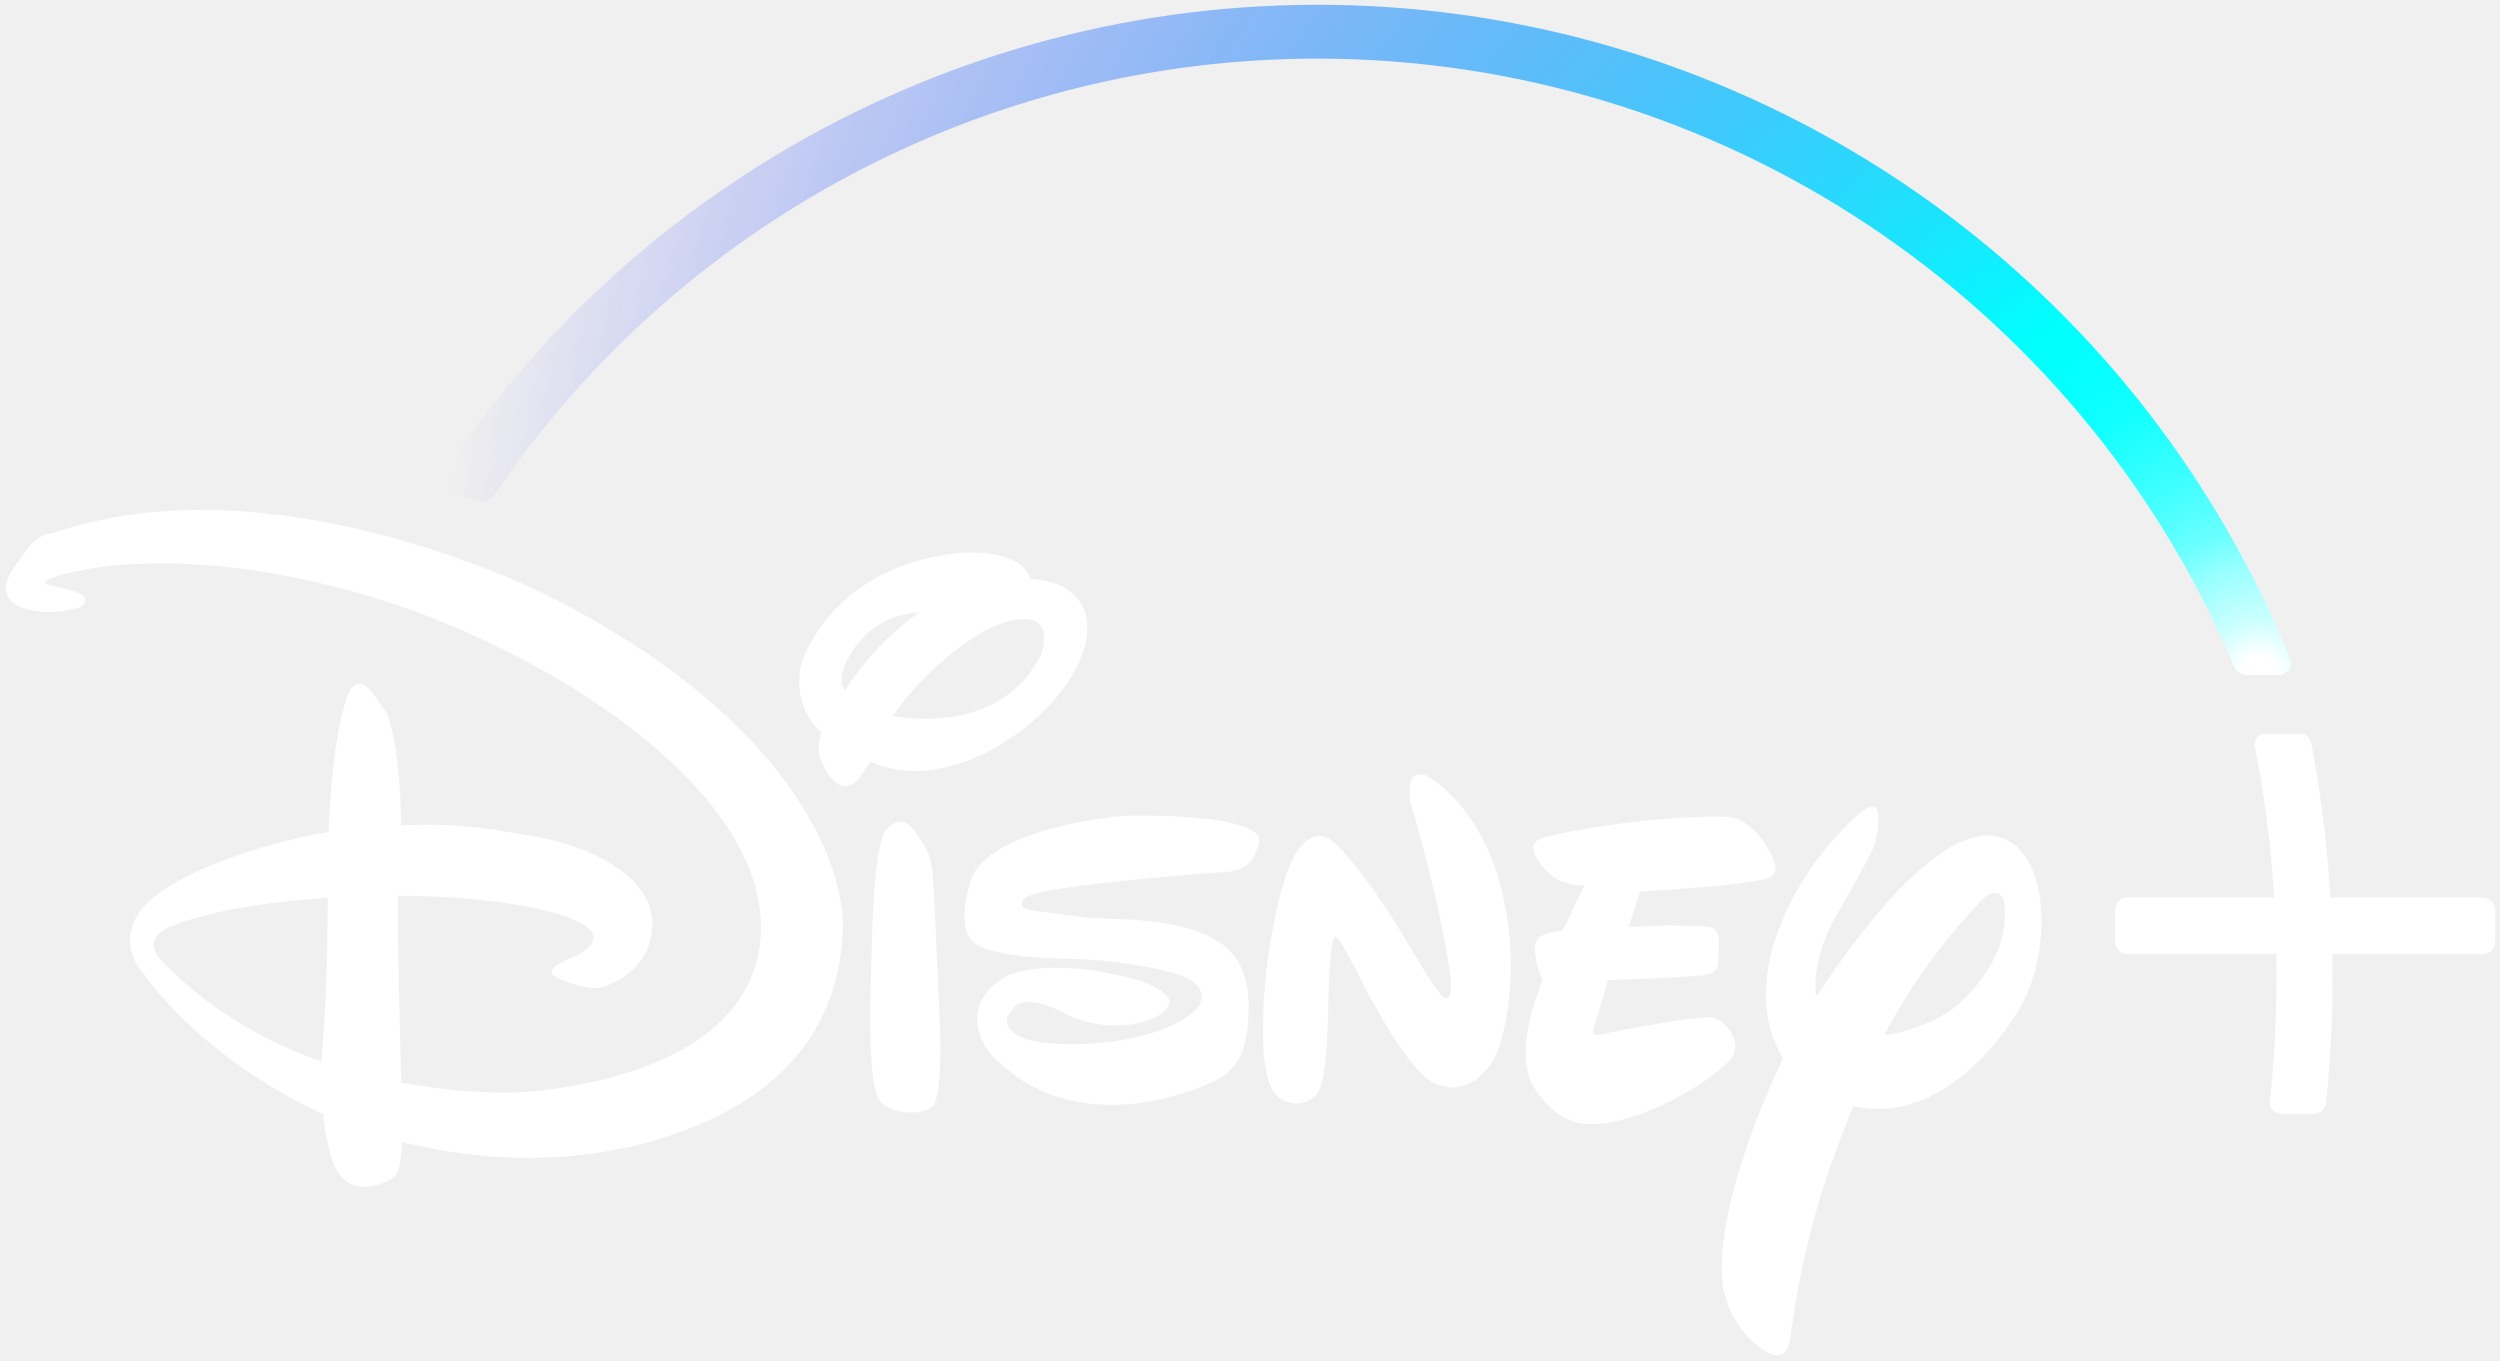
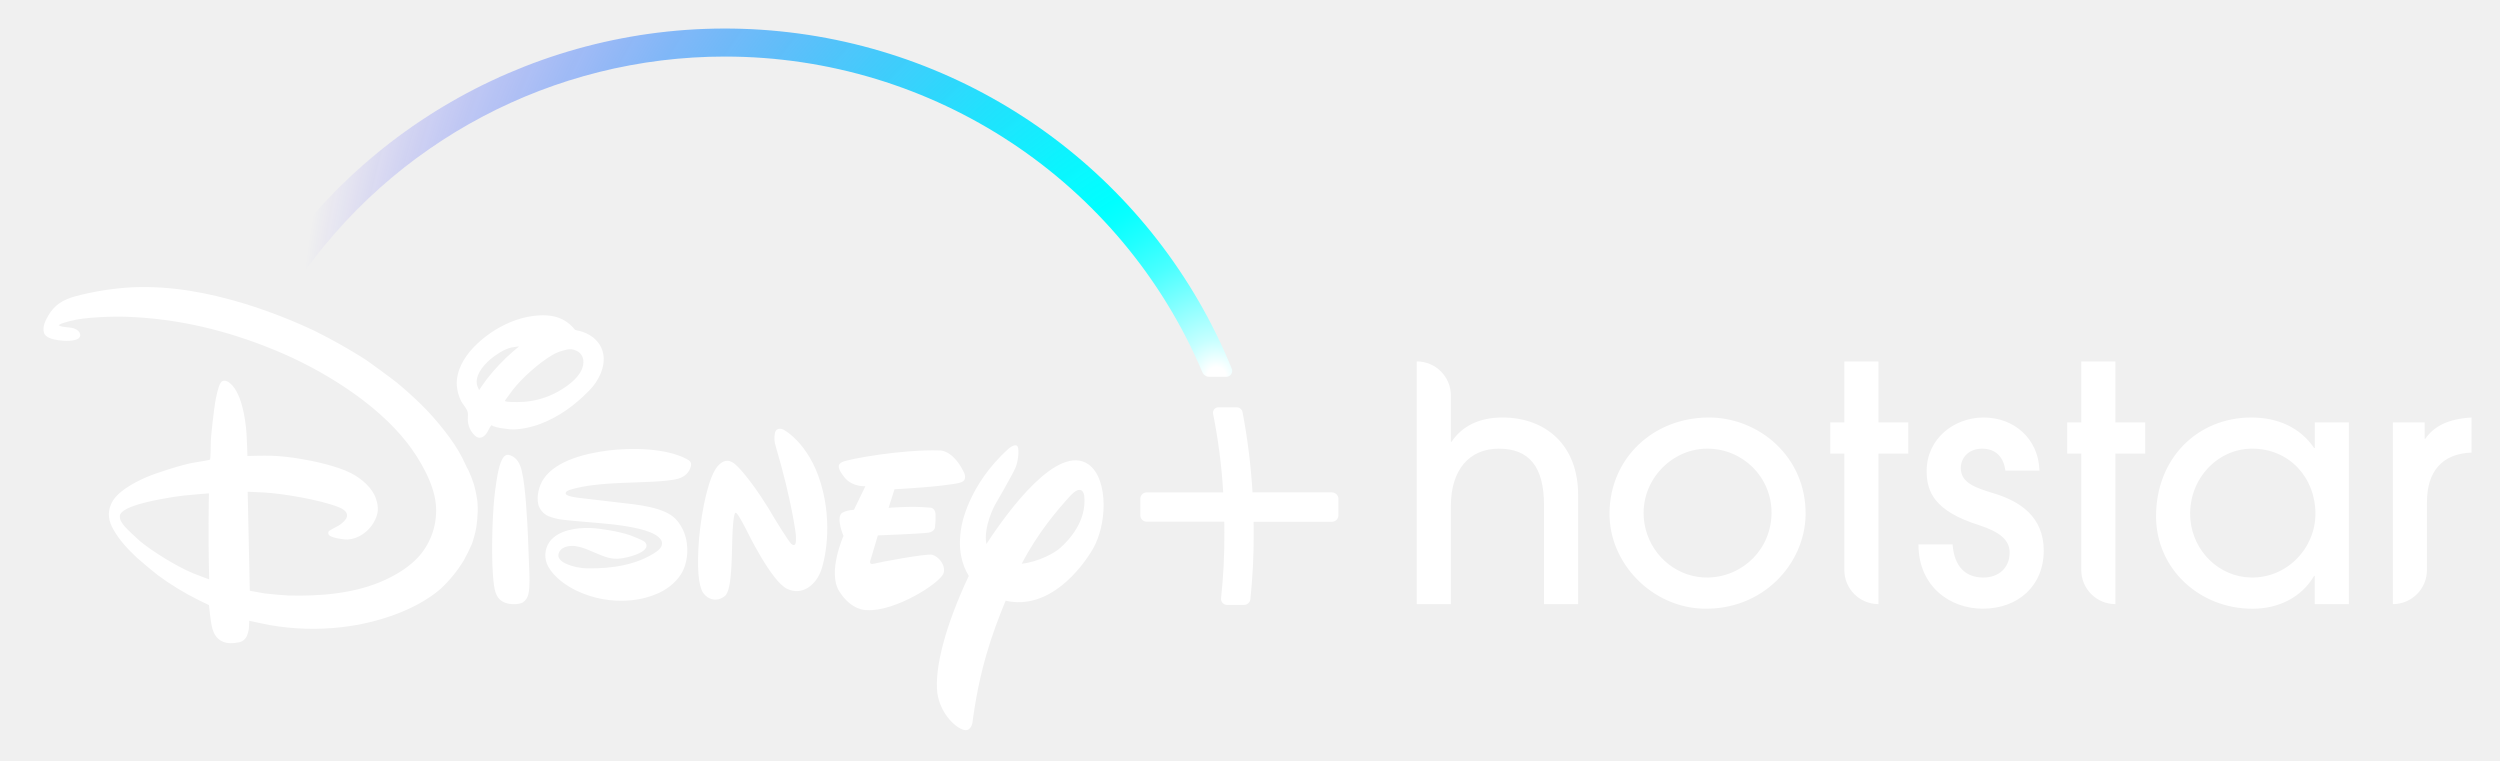
- <svg xmlns="http://www.w3.org/2000/svg" id="Layer_1" data-name="Layer 1" viewBox="0 0 1044.9 568.7">
+ <svg xmlns="http://www.w3.org/2000/svg" width="115" height="35" viewBox="0 0 115 35">
  <defs>
-     <radialGradient id="radial-gradient" cx="944.52" cy="281.8" r="760.12" gradientTransform="matrix(1, 0, 0, -1, 0, 563.4)" gradientUnits="userSpaceOnUse">
-       <stop offset="0.01" stop-color="#fff" />
-       <stop offset="0.03" stop-color="#cbffff" />
-       <stop offset="0.06" stop-color="#96ffff" />
-       <stop offset="0.08" stop-color="#68ffff" />
-       <stop offset="0.11" stop-color="#43ffff" />
-       <stop offset="0.14" stop-color="#25ffff" />
-       <stop offset="0.16" stop-color="#1ff" />
-       <stop offset="0.19" stop-color="#04ffff" />
-       <stop offset="0.22" stop-color="aqua" />
-       <stop offset="1" stop-color="blue" stop-opacity="0" />
+     <radialGradient id="prefix__a" cx="98.305%" cy="99.794%" r="263.393%" fx="98.305%" fy="99.794%" gradientTransform="matrix(.36145 0 0 1 .628 0)">
+       <stop offset="1%" stop-color="#FFF" />
+       <stop offset="4%" stop-color="#C6FFFF" />
+       <stop offset="9%" stop-color="#80FFFF" />
+       <stop offset="13%" stop-color="#49FFFF" />
+       <stop offset="17%" stop-color="#21FFFF" />
+       <stop offset="20%" stop-color="#09FFFF" />
+       <stop offset="22%" stop-color="#0FF" />
+       <stop offset="28%" stop-color="#01F6FF" stop-opacity=".96" />
+       <stop offset="39%" stop-color="#04DEFF" stop-opacity=".87" />
+       <stop offset="53%" stop-color="#08B6FF" stop-opacity=".71" />
+       <stop offset="69%" stop-color="#0E7FFF" stop-opacity=".5" />
+       <stop offset="87%" stop-color="#1639FF" stop-opacity=".22" />
+       <stop offset="100%" stop-color="#1C00FF" stop-opacity="0" />
    </radialGradient>
  </defs>
-   <path d="M737.8,367.4c-14.4,3.3-52.3,5.2-52.3,5.2l-4.8,15s18.9-1.6,32.7-.2c0,0,4.5-.5,5,5.1a86.46,86.46,0,0,1-.4,10.8s-.3,3.4-5.1,4.2c-5.2.9-40.8,2.2-40.8,2.2l-5.8,19.5s-2.1,4.5,2.7,3.2c4.5-1.2,41.8-8.2,46.7-7.2,5.2,1.3,11,8.2,9.3,14.6-2,7.8-39.2,31.6-61.9,29.9,0,0-11.9.8-22-15.3-9.4-15.3,3.6-44.4,3.6-44.4s-5.9-13.6-1.6-18.1c0,0,2.6-2.3,10-2.9l9.1-18.9s-10.4.7-16.6-6.9c-5.8-7.3-6.2-10.6-1.8-12.6,4.7-2.3,48-10.2,77.8-9.2,0,0,10.4-1,19.3,17-.1,0,4.3,7.3-3.1,9ZM625.7,440c-3.8,9-13.9,18.6-26.4,12.6s-32.1-46.3-32.1-46.3-7.5-15-8.9-14.7c0,0-1.6-2.9-2.6,13.5s.2,48.3-6.3,53.3c-6.2,5-13.7,3-17.6-2.9-3.5-5.8-5-19.6-3.1-43.8,2.3-24.2,7.9-50,15.1-58.1s13-2.2,15.2-.1c0,0,9.6,8.7,25.5,34.3l2.8,4.7s14.4,24.2,15.9,24.1c0,0,1.2,1.1,2.2.3,1.5-.4.9-8.2.9-8.2s-3-26.3-16.1-70.9c0,0-2-5.6-.6-10.8s6.6-2.8,6.6-2.8,20.4,10.2,30.2,43.4c9.7,33.5,3.1,63.4-.7,72.4ZM525.5,354.7c-1.7,3.4-2.7,8.3-11.3,9.6,0,0-82.3,5.6-86.2,11.4,0,0-2.9,3.4,1.6,4.4s23.1,3.4,32.1,3.9c9.6.1,42,.4,53.6,14.9,0,0,6.9,6.9,6.6,22.5-.3,16-3.1,21.6-9.3,27.4-6.5,5.4-62.3,30.4-98.3-8,0,0-16.6-18.5,5.7-32.5,0,0,16.1-9.7,57,1.7,0,0,12.4,4.5,11.8,9-.7,4.8-10.2,9.9-24,9.6-13.4-.4-23.2-6.8-21.3-5.8,1.8.7-14.4-7.8-19.4-2-5,5.3-3.8,8.6,1.1,11.9,12.5,7.1,60.8,4.6,75.2-11.4,0,0,5.7-6.5-3-11.8-8.7-5-33.6-8-43.3-8.5-9.3-.5-43.9.1-48.9-9.1,0,0-5-6.2.5-23.8,5.8-18.4,46.1-25.5,63.5-27.1,0,0,47.9-1.7,56.7,8.1a7.52,7.52,0,0,1-.4,5.6Zm-136,107.9c-5.8,4.3-18.1,2.4-21.6-2.4-3.5-4.3-4.7-21.4-4-48.2.7-27.1,1.3-60.7,7.1-66,6.2-5.4,10-.7,12.4,3,2.6,3.6,5.7,7.6,6.4,16.1s2.6,53.1,2.6,53.1,2.6,40.2-2.9,44.4ZM402,318.8c-16.9,5.6-28.5,3.7-38.3-.5-4.3,7.5-6.8,9.8-10.1,10.3-4.8.5-9.1-7.2-9.9-9.7-.8-1.9-3.1-5.1-.3-12.7-9.6-8.6-10.3-20.2-8.7-28,2.4-9,18.6-43.2,67.9-47.2,0,0,24.1-1.8,28.2,11.1h.7s23.4.1,22.9,20.9c-.3,20.9-26,46.9-52.4,55.8Zm-46-46.3c-5,8-5.2,12.8-2.9,16.1,5.7-8.7,16.1-22.4,31.4-32.8-11.8,1-21.7,6.1-28.5,16.7Zm68.1-13.4c-15.5,2.3-39.5,23.1-50.9,40.1,17.5,3.2,48.4,2,62.1-25.9-.1,0,6.5-17.3-11.2-14.2ZM844.9,420.2c-9.3,16.2-35.4,50-70.2,42.1-11.5,27.9-21.1,56-26.6,98.2,0,0-1.2,8.2-8,5.3-6.7-2.4-17.9-13.6-20.1-29.1-2.4-20.4,6.7-54.9,25.2-94.4-5.4-8.8-9.1-21.4-5.9-39.3,0,0,4.7-33.2,38-63.2,0,0,4-3.5,6.3-2.4,2.6,1.1,1.4,11.9-.7,17.1s-17,31-17,31-9.3,17.4-6.7,31.1c17.5-26.9,57.3-81.2,82-64.1,8.3,5.9,12.1,18.8,12.1,32.7-.1,12.3-3,25.3-8.4,35Zm-7.2-42.6s-1.4-10.7-11.8,1.1c-9,9.9-25.2,28.6-38.3,53.9,13.7-1.5,26.9-9,30.9-12.8,6.5-5.8,21.6-21.4,19.2-42.2ZM352.2,391.2c-1.9,24.2-11.2,64.9-77.1,85-43.5,13.1-84.6,6.8-107,1.1-.5,8.9-1.5,12.7-2.9,14.2-1.9,1.9-16.1,10.1-23.9-1.5-3.5-5.5-5.3-15.5-6.3-24.4C84.6,442.4,61.4,409,60.5,407.5c-1.1-1.1-12.6-13.1-1.1-27.8,10.8-13.3,46.1-26.6,77.9-32,1.1-27.2,4.3-47.7,8.1-57.1,4.6-10.9,10.4-1.1,15.4,6.3,4.2,5.5,6.7,29.2,6.9,48.1,20.8-1,33.1.5,56.3,4.7,30.2,5.5,50.4,20.9,48.6,38.4-1.3,17.2-17.1,24.3-23.1,24.8-6.3.5-16.1-4-16.1-4-6.7-3.2-.5-6,7.6-9.5,8.8-4.3,6.8-8.7,6.8-8.7-3.3-9.6-42.5-16.3-81.5-16.3-.2,21.5.9,57.2,1.4,78,27.3,5.2,47.7,4.2,47.7,4.2S315,453.8,318,390.2,218.7,265.4,143,246c-75.6-19.8-118.4-6-122.1-4.1-4,2-.3,2.6-.3,2.6a71.47,71.47,0,0,1,11.2,3c7.5,2.4,1.7,6.3,1.7,6.3-12.9,4.1-27.4,1.5-30.2-4.4s1.9-11.2,7.3-18.8c5.4-8,11.3-7.7,11.3-7.7,93.5-32.4,207.4,26.2,207.4,26.2C336,303.2,354.2,366.6,352.2,391.2ZM70,387.9c-10.6,5.2-3.3,12.7-3.3,12.7,19.9,21.4,44.4,34.8,67.7,43.1,2.7-36.9,2.3-49.9,2.6-68.5-36.4,2.5-57.4,8.3-67,12.7Z" fill="#fff" />
-   <path d="M1042.9,380.3v13.2a5.16,5.16,0,0,1-5.2,5.2H974.8c0,3.3.1,6.2.1,8.9a480,480,0,0,1-2.7,53.3,5.19,5.19,0,0,1-5.1,4.7H953.5a4.84,4.84,0,0,1-3.6-1.6,4.75,4.75,0,0,1-1.2-3.8,470.56,470.56,0,0,0,2.8-52.6c0-2.8,0-5.7-.1-8.9H889.2a5.16,5.16,0,0,1-5.2-5.2V380.3a5.16,5.16,0,0,1,5.2-5.2h61.3a460.85,460.85,0,0,0-8.1-63.2,4.6,4.6,0,0,1,.9-3.6,4.22,4.22,0,0,1,3.3-1.6h14.7a4.81,4.81,0,0,1,4.7,3.9,507.25,507.25,0,0,1,8,64.5h63.7A5.29,5.29,0,0,1,1042.9,380.3Z" fill="#fff" />
-   <path d="M202.2,206h-.1m-.7.1c-.3,0-.6-.1-.9-.1a2.77,2.77,0,0,0,.9.1h0Zm0,0c-.3,0-.6-.1-.9-.1a2.77,2.77,0,0,0,.9.1h0Z" fill="none" />
-   <path d="M957.3,275.6a438.92,438.92,0,0,0-771.9-78,5.12,5.12,0,0,0-.6,4.5,4.88,4.88,0,0,0,3.2,3.2l11.4,3.9a7.47,7.47,0,0,0,2,.3,6.59,6.59,0,0,0,5.3-2.8A415.52,415.52,0,0,1,550.6,24.5,416.08,416.08,0,0,1,933.7,278.4a6,6,0,0,0,5.5,3.7h13.6a4.58,4.58,0,0,0,3.9-2.1A4.38,4.38,0,0,0,957.3,275.6ZM201.4,206.1a2.92,2.92,0,0,1-.9-.2,2.92,2.92,0,0,0,.9.2h0Zm735,74.2a4.05,4.05,0,0,0,.9.5C937,280.6,936.7,280.5,936.4,280.3Z" fill="url(#radial-gradient)" />
+   <g fill="none" fill-rule="evenodd">
+     <g fill-rule="nonzero">
+       <path fill="#FFF" d="M27.043 21.869l.07.01c.537.07 1.064.169 1.468.351.374.165.593.374.793.745.304.561.324 1.353.049 1.95-.205.445-.656.818-1.068 1.016-.42.196-.87.318-1.332.36-.864.083-1.736-.072-2.518-.45-.45-.218-1-.596-1.276-1.082-.21-.363-.19-.815.05-1.158.396-.54 1.241-.658 1.88-.636.486.019 1.36.17 1.822.333.128.046.6.228.682.313.063.056.09.141.07.222-.105.322-.889.491-1.115.526-.606.092-.92-.136-1.61-.408-.183-.076-.375-.129-.572-.157-.312-.03-.69.057-.75.398-.03.176.177.34.334.409.325.145.677.22 1.034.22 1.073.018 2.281-.159 3.159-.78.12-.085.239-.21.24-.369.003-.319-.557-.514-.557-.514-.592-.246-1.689-.366-2.251-.412-.591-.051-1.521-.128-1.745-.16-.233-.026-.461-.082-.679-.168-.218-.1-.383-.287-.454-.515-.102-.403.03-.897.253-1.218.587-.842 1.962-1.162 2.989-1.289.995-.123 2.603-.122 3.579.396.15.08.228.156.196.316-.064.302-.291.497-.567.582-.29.092-.887.128-1.15.144-1.177.066-2.603.031-3.722.337-.088.025-.24.065-.289.12-.175.19.326.244.433.267.024.006.047.01.07.012l2.48.291.004-.002zm-7.005-5.236s.192-.287.352-.503c.364-.467.772-.898 1.22-1.286.121-.103.265-.22.265-.22s-.225.022-.352.048c-.301.059-.745.35-.966.542-.365.312-.766.82-.585 1.27.026.064.067.149.067.149zm2.03.542c.57-.04 1.122-.205 1.619-.484.492-.275 1.22-.812 1.144-1.444-.022-.192-.147-.357-.327-.43-.22-.096-.334-.08-.615 0-.172.045-.337.114-.49.206-.566.328-1.368 1.03-1.804 1.59-.1.133-.202.282-.281.382-.05.062-.09.12-.085.135.017.064.612.057.838.042l.002.003zM20.6 18.252c-.06.062-.123.214-.188.323-.037.063-.085.118-.14.165-.151.11-.278.115-.423-.012-.203-.188-.322-.45-.33-.727-.003-.118.017-.247-.005-.35-.037-.168-.206-.34-.296-.501-.115-.227-.185-.474-.205-.728-.037-.662.313-1.273.768-1.754.484-.502 1.065-.9 1.71-1.167.616-.26 1.519-.435 2.195-.202.262.094.496.252.682.459.025.04.056.075.093.105.055.02.113.034.171.04.238.054.46.16.654.308.254.219.394.429.458.733.13.613-.223 1.285-.626 1.694-.69.702-1.37 1.2-2.25 1.544-.388.15-.992.292-1.431.252-.137-.012-.277-.047-.41-.056-.117-.019-.233-.048-.344-.089-.033-.025-.075-.048-.083-.039v.002zm.786 1.356c.036.008.07.018.104.03.31.118.437.403.513.717.177.728.252 2.34.282 2.97.021.473.033.94.053 1.407.016.396.049.923-.034 1.294-.033.15-.122.282-.248.369-.147.093-.481.101-.665.063-.453-.094-.6-.384-.665-.83-.153-1.067-.08-3.158.012-4.042.03-.291.14-1.226.292-1.614.052-.133.164-.399.357-.36v-.004zM7.612 21.382s-.674.048-1.138.099c-.59.064-1.7.255-2.339.483-.192.07-.582.23-.616.428-.035.197.091.363.233.529.081.095.544.539.674.647.543.453 1.644 1.15 2.456 1.49.281.114.74.28.74.28s-.035-1.31-.028-2.597c0-.68.018-1.354.018-1.354v-.005zm12.357.521c.038.351-.052 1.018-.07 1.105-.049.247-.116.49-.201.726-.112.256-.237.505-.374.748-.292.477-.648.913-1.058 1.295-1.16 1-2.955 1.57-4.497 1.754-1.118.134-2.249.104-3.357-.09-.382-.07-.949-.2-.949-.2s0 .227-.016.386c-.02.111-.052.22-.095.325-.076.16-.229.268-.404.289-.232.043-.479.057-.693-.035-.352-.147-.479-.476-.54-.854-.05-.304-.102-.83-.102-.83s-.263-.126-.482-.234c-.658-.327-1.286-.71-1.877-1.147-.154-.116-.822-.673-.969-.811-.416-.395-.785-.784-1.068-1.283-.22-.39-.281-.737-.116-1.15.23-.575 1.059-1.01 1.625-1.256.416-.184 1.709-.605 2.246-.683.254-.037.648-.107.671-.122.01-.007.017-.014.024-.023.013-.017.033-.587.03-.795-.005-.209.152-1.553.203-1.838.026-.153.14-.747.262-.902.078-.105.217-.097.33-.028.615.382.802 1.708.848 2.382.027.412.041 1.03.041 1.03s.704-.022 1.141-.01c.445.02.888.07 1.327.147.563.089 1.655.327 2.283.645.517.26 1 .701 1.157 1.167.146.428.124.723-.098 1.11-.249.434-.72.758-1.2.785-.14.008-.677-.063-.843-.19-.06-.053-.067-.143-.015-.204.134-.085.273-.162.416-.232.07-.038.134-.084.193-.137.123-.108.234-.226.221-.366-.017-.18-.211-.292-.391-.363-.857-.34-2.568-.622-3.395-.67-.323-.02-.784-.036-.784-.036l.098 4.554s.38.07.68.122c.172.026.901.09 1.095.096 1.478.04 3.122-.093 4.476-.73.595-.281 1.14-.627 1.553-1.097.56-.654.833-1.507.754-2.364-.083-.972-.769-2.125-1.316-2.827-1.446-1.856-3.925-3.382-6.106-4.276-2.227-.913-4.428-1.439-6.79-1.527-.61-.022-1.938.009-2.61.194-.095.027-.192.059-.28.08-.075.018-.146.048-.212.087-.012.01-.023.02-.033.032.026.015.053.028.081.04.07.03.37.05.526.077.14.027.28.1.34.201.058.102.06.172-.004.252-.152.185-.725.154-.977.114-.253-.04-.589-.122-.648-.351-.07-.268.057-.531.195-.772.277-.486.674-.74 1.256-.898.865-.23 1.752-.369 2.647-.414 1.764-.07 3.433.241 5.143.759 1.093.339 2.161.753 3.197 1.24.799.395 1.576.832 2.328 1.309.188.123 1.287.928 1.458 1.07.356.29.821.708 1.158 1.042.653.645 1.465 1.634 1.86 2.42.095.187.168.372.29.59.099.21.183.428.252.65.03.128.074.315.08.322.009.07.095.453.085.6zm22.179-1.007c-.827.19-3 .296-3 .296l-.273.856s1.086-.093 1.876-.01c0 0 .256-.03.285.29.005.205-.003.412-.025.617 0 0-.016.194-.291.243-.298.05-2.34.128-2.34.128l-.33 1.116s-.124.258.152.185c.256-.07 2.395-.47 2.673-.412.299.074.63.471.534.833-.114.45-2.252 1.808-3.551 1.713 0 0-.683.044-1.26-.876-.539-.877.203-2.537.203-2.537s-.34-.776-.093-1.038c0 0 .146-.133.574-.163l.525-1.083s-.597.04-.952-.397c-.33-.415-.358-.606-.104-.72.27-.134 2.754-.586 4.463-.529 0 0 .593-.058 1.108.97 0 0 .25.416-.174.515v.003zM35.72 25.05c-.22.514-.797 1.063-1.516.722-.72-.341-1.84-2.649-1.84-2.649s-.428-.86-.511-.838c0 0-.093-.168-.15.772-.057.94.012 2.762-.363 3.049-.351.288-.783.173-1.006-.163-.202-.332-.287-1.123-.176-2.503.13-1.387.452-2.862.865-3.321.413-.46.742-.126.871-.005 0 0 .552.498 1.46 1.96l.16.272s.826 1.381.915 1.379c0 0 .067.063.127.017.087-.024.052-.468.052-.468s-.171-1.506-.925-4.056c-.066-.198-.079-.41-.036-.615.076-.301.379-.16.379-.16s1.167.585 1.733 2.481c.566 1.897.185 3.609-.037 4.126h-.002zm12.566-1.135c-.532.925-2.033 2.862-4.027 2.404-.658 1.593-1.21 3.205-1.528 5.615 0 0-.07.468-.46.306-.386-.136-1.023-.777-1.153-1.665-.14-1.166.382-3.137 1.446-5.397-.31-.503-.522-1.222-.341-2.246 0 0 .267-1.9 2.18-3.613 0 0 .23-.198.363-.137.146.062.078.68-.038.983-.116.303-.972 1.77-.972 1.77s-.53.994-.382 1.777c1.004-1.538 3.285-4.643 4.698-3.663.475.338.694 1.076.695 1.87 0 .698-.17 1.44-.48 1.996h-.001zm-.413-2.44s-.08-.611-.679.063c-.515.568-1.445 1.634-2.194 3.081.785-.087 1.544-.513 1.772-.73.373-.33 1.24-1.224 1.1-2.414zm11.396-.14h-3.654c-.072-1.239-.225-2.47-.458-3.69-.024-.128-.137-.221-.268-.221h-.844c-.074 0-.144.034-.19.09-.048.058-.067.133-.053.205.238 1.194.394 2.402.466 3.617h-3.517c-.079 0-.155.03-.21.086-.056.055-.087.13-.087.21v.756c0 .079.03.155.086.21.056.056.132.087.21.087h3.567c0 .188.004.355.004.513.006 1.005-.045 2.01-.153 3.01-.007.078.019.155.07.212.052.058.126.092.204.094h.781c.153 0 .28-.115.295-.266.106-1.012.157-2.03.152-3.047 0-.157 0-.325-.004-.512h3.604c.079 0 .154-.032.21-.087.056-.056.087-.131.087-.21v-.757c0-.08-.032-.155-.087-.21-.056-.056-.132-.087-.21-.087v-.003z" transform="translate(2 1.313)" />
+       <path fill="url(#prefix__a)" d="M54.662 15.646C51.15 7.033 43.152 1.061 33.879.127 24.605-.807 15.573 3.45 10.406 11.188c-.052.076-.065.172-.034.26.03.086.098.155.185.184l.655.22c.038.013.078.02.118.02.121 0 .235-.06.302-.161 4.435-6.52 11.82-10.425 19.72-10.422C40.93 1.29 49.577 7.01 53.31 15.81c.054.127.179.21.317.21h.782c.09 0 .175-.045.226-.12.05-.075.06-.17.027-.254z" transform="translate(2 1.313)" />
+     </g>
+     <path fill="#FFF" d="M101.553 17.892c1.222 0 2.248.453 2.897 1.403h.03v-1.177h1.569v8.358h-1.57V25.18h-.03c-.587.995-1.644 1.509-2.835 1.509-2.444 0-4.436-1.841-4.436-4.255 0-2.67 1.916-4.541 4.375-4.541zm-24.945 0c2.308 0 4.48 1.81 4.45 4.466-.03 2.276-1.974 4.411-4.728 4.327-2.335-.071-4.32-2.078-4.293-4.414.03-2.521 2.025-4.379 4.571-4.379zm12.643 0c1.388 0 2.52.966 2.565 2.444h-1.57c-.075-.603-.421-1.01-1.07-1.01-.604 0-.98.407-.98.89 0 .708.724.92 1.553 1.176 1.177.362 2.263 1.071 2.263 2.625 0 1.614-1.177 2.67-2.806 2.67-1.509 0-2.957-1.025-2.957-2.957h1.57c.075 1.012.587 1.524 1.417 1.524.724 0 1.207-.467 1.207-1.146 0-.574-.437-.95-1.418-1.268-2.052-.648-2.399-1.538-2.399-2.489 0-1.478 1.252-2.459 2.625-2.459zm-26.08-2.58c.867 0 1.57.703 1.57 1.57v2.127h.03c.498-.74 1.297-1.117 2.338-1.117 1.992 0 3.485 1.267 3.485 3.56v5.024h-1.569v-4.54c0-1.796-.694-2.61-2.081-2.61-1.373 0-2.203.995-2.203 2.625v4.525h-1.57V15.313zm21.237 0v2.806h1.373v1.434h-1.373v6.924c-.866 0-1.569-.702-1.569-1.569v-5.355h-.648v-1.434h.648v-2.805h1.57zm10.9 0v2.806h1.372v1.434h-1.373v6.924c-.866 0-1.569-.702-1.569-1.569v-5.355h-.648v-1.434h.648v-2.805h1.57zm16.384 2.58v1.615c-1.358.045-2.052.874-2.052 2.277v3.123c0 .867-.702 1.57-1.569 1.57v-8.359h1.463v.755h.03c.378-.558 1.026-.92 2.128-.98zm-35.16 1.433c-1.798 0-3.32 1.746-2.835 3.691.33 1.319 1.532 2.274 2.891 2.237 1.605-.044 2.902-1.326 2.902-2.986 0-1.63-1.313-2.942-2.957-2.942zm25.067 0c-1.657 0-2.994 1.496-2.84 3.264.127 1.457 1.318 2.635 2.78 2.664 1.658.034 2.971-1.337 2.971-2.94 0-1.63-1.177-2.988-2.911-2.988z" transform="translate(2 1.313)" />
+   </g>
</svg>
